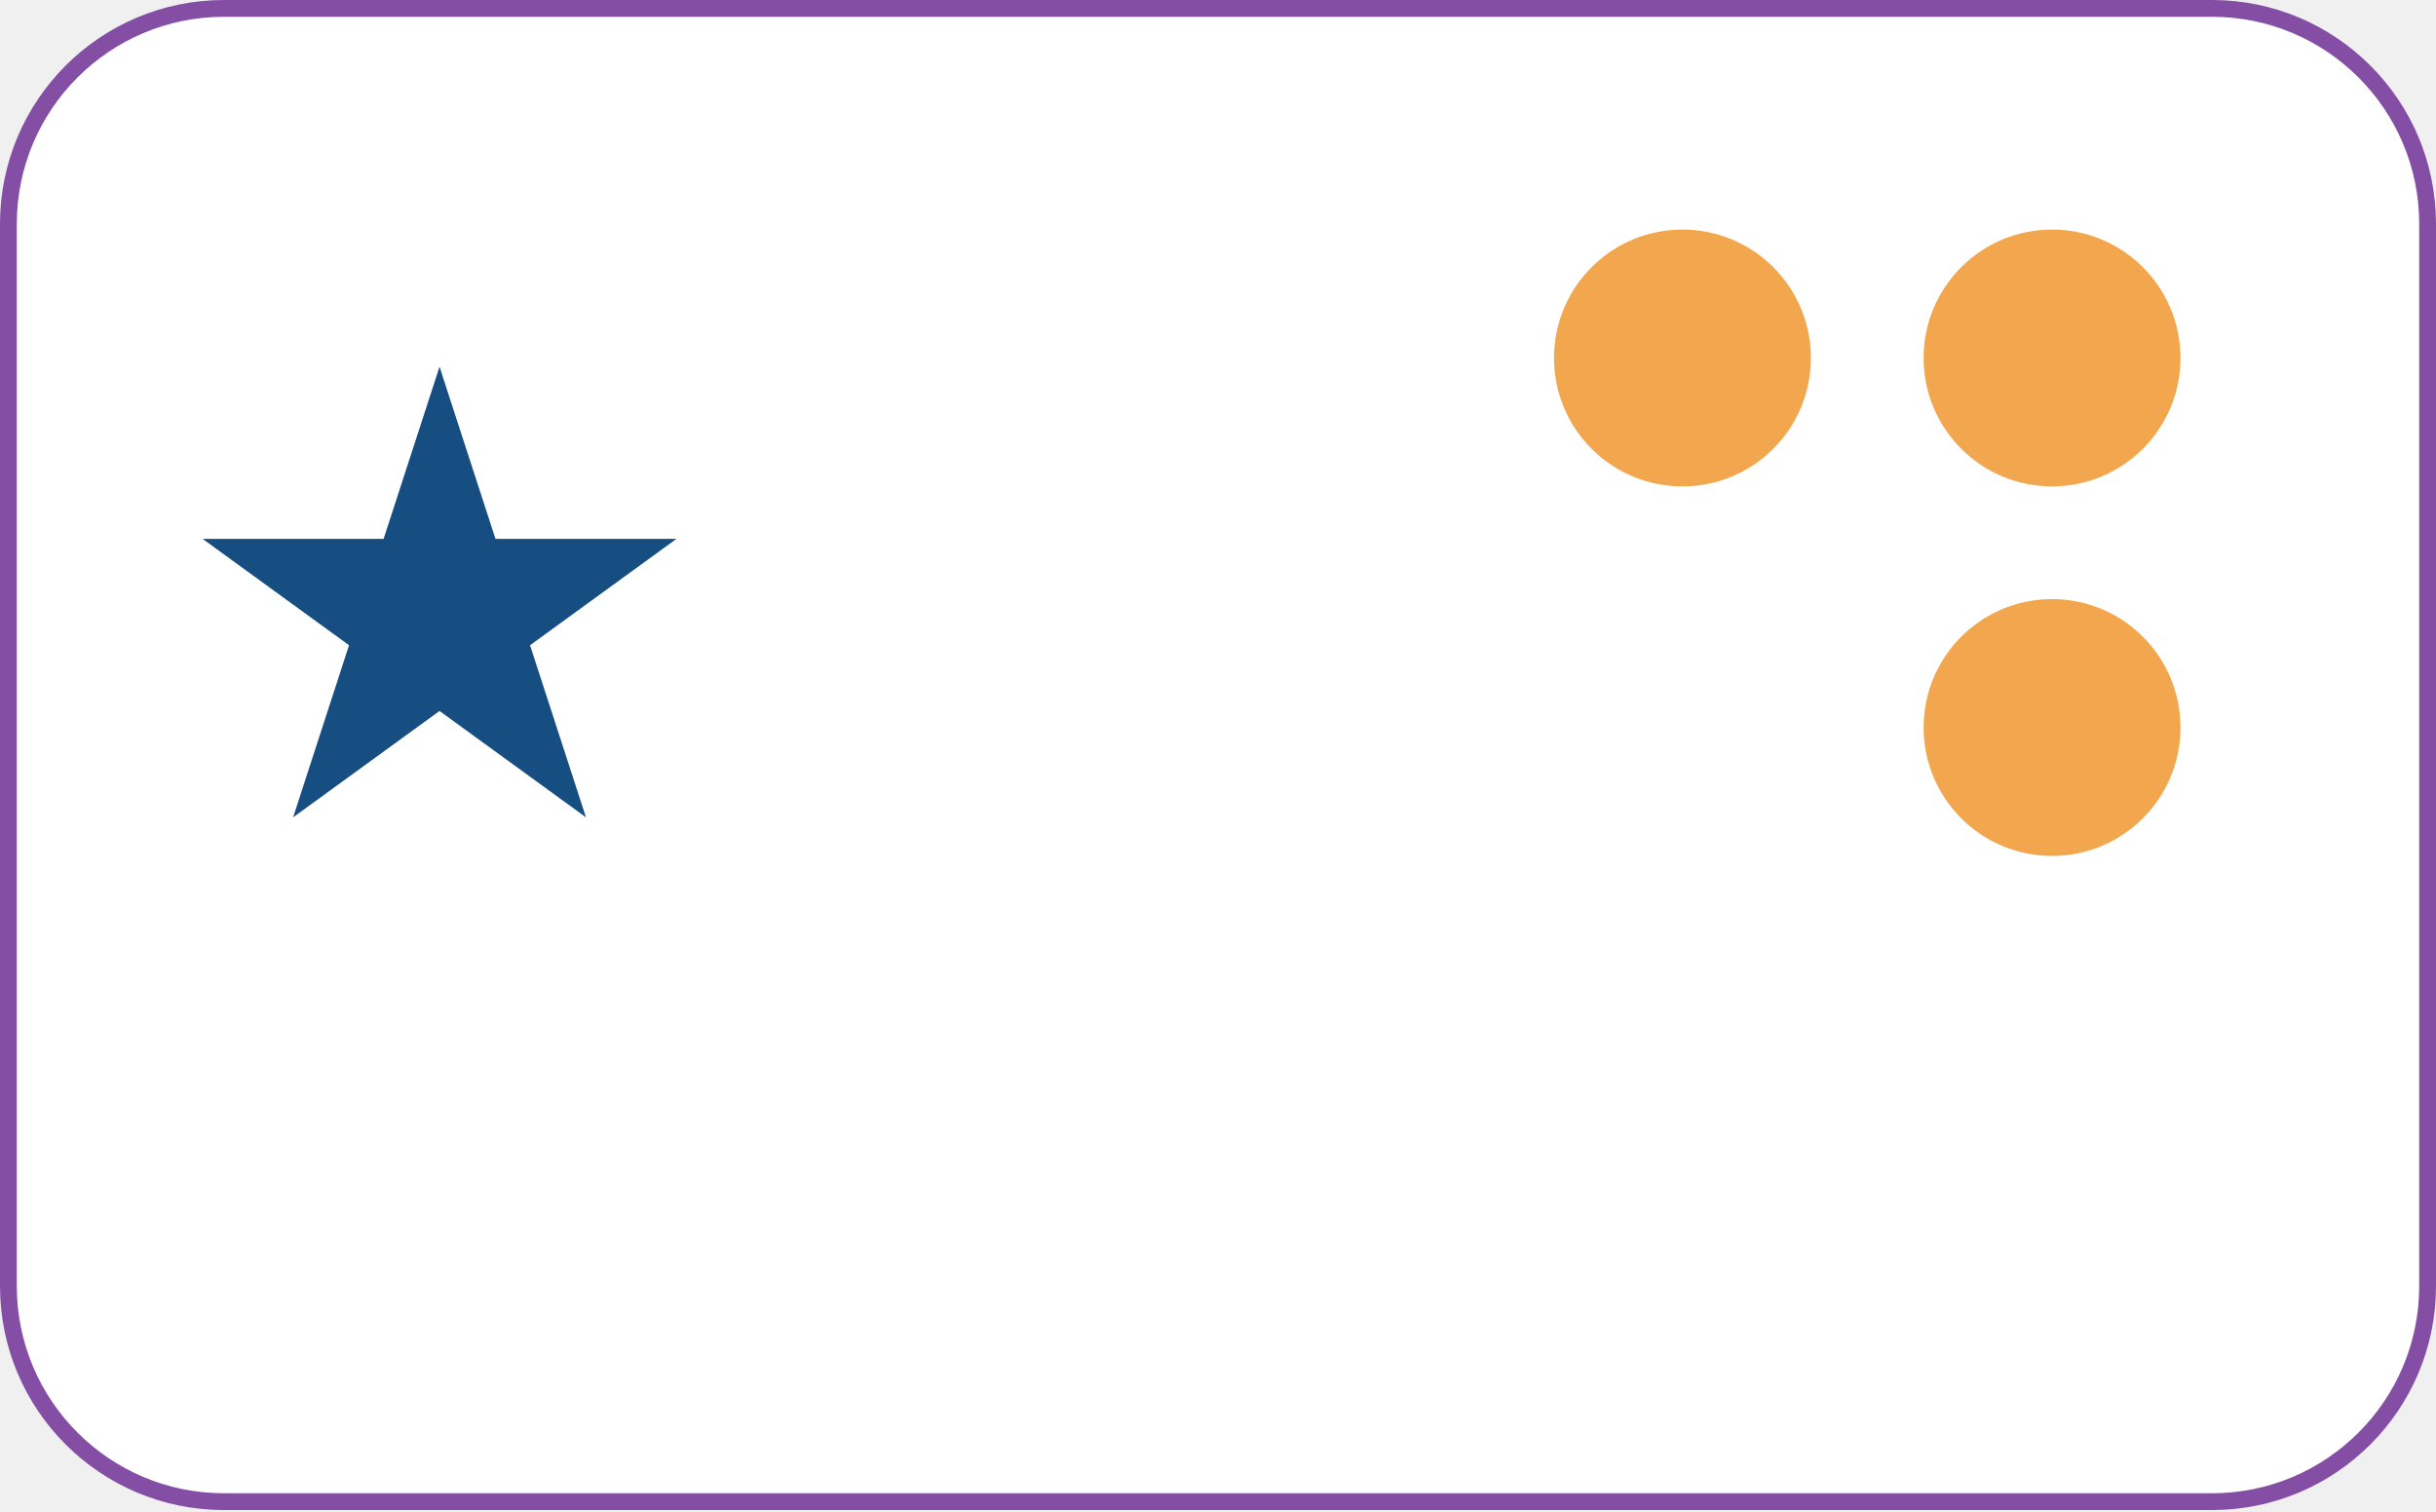
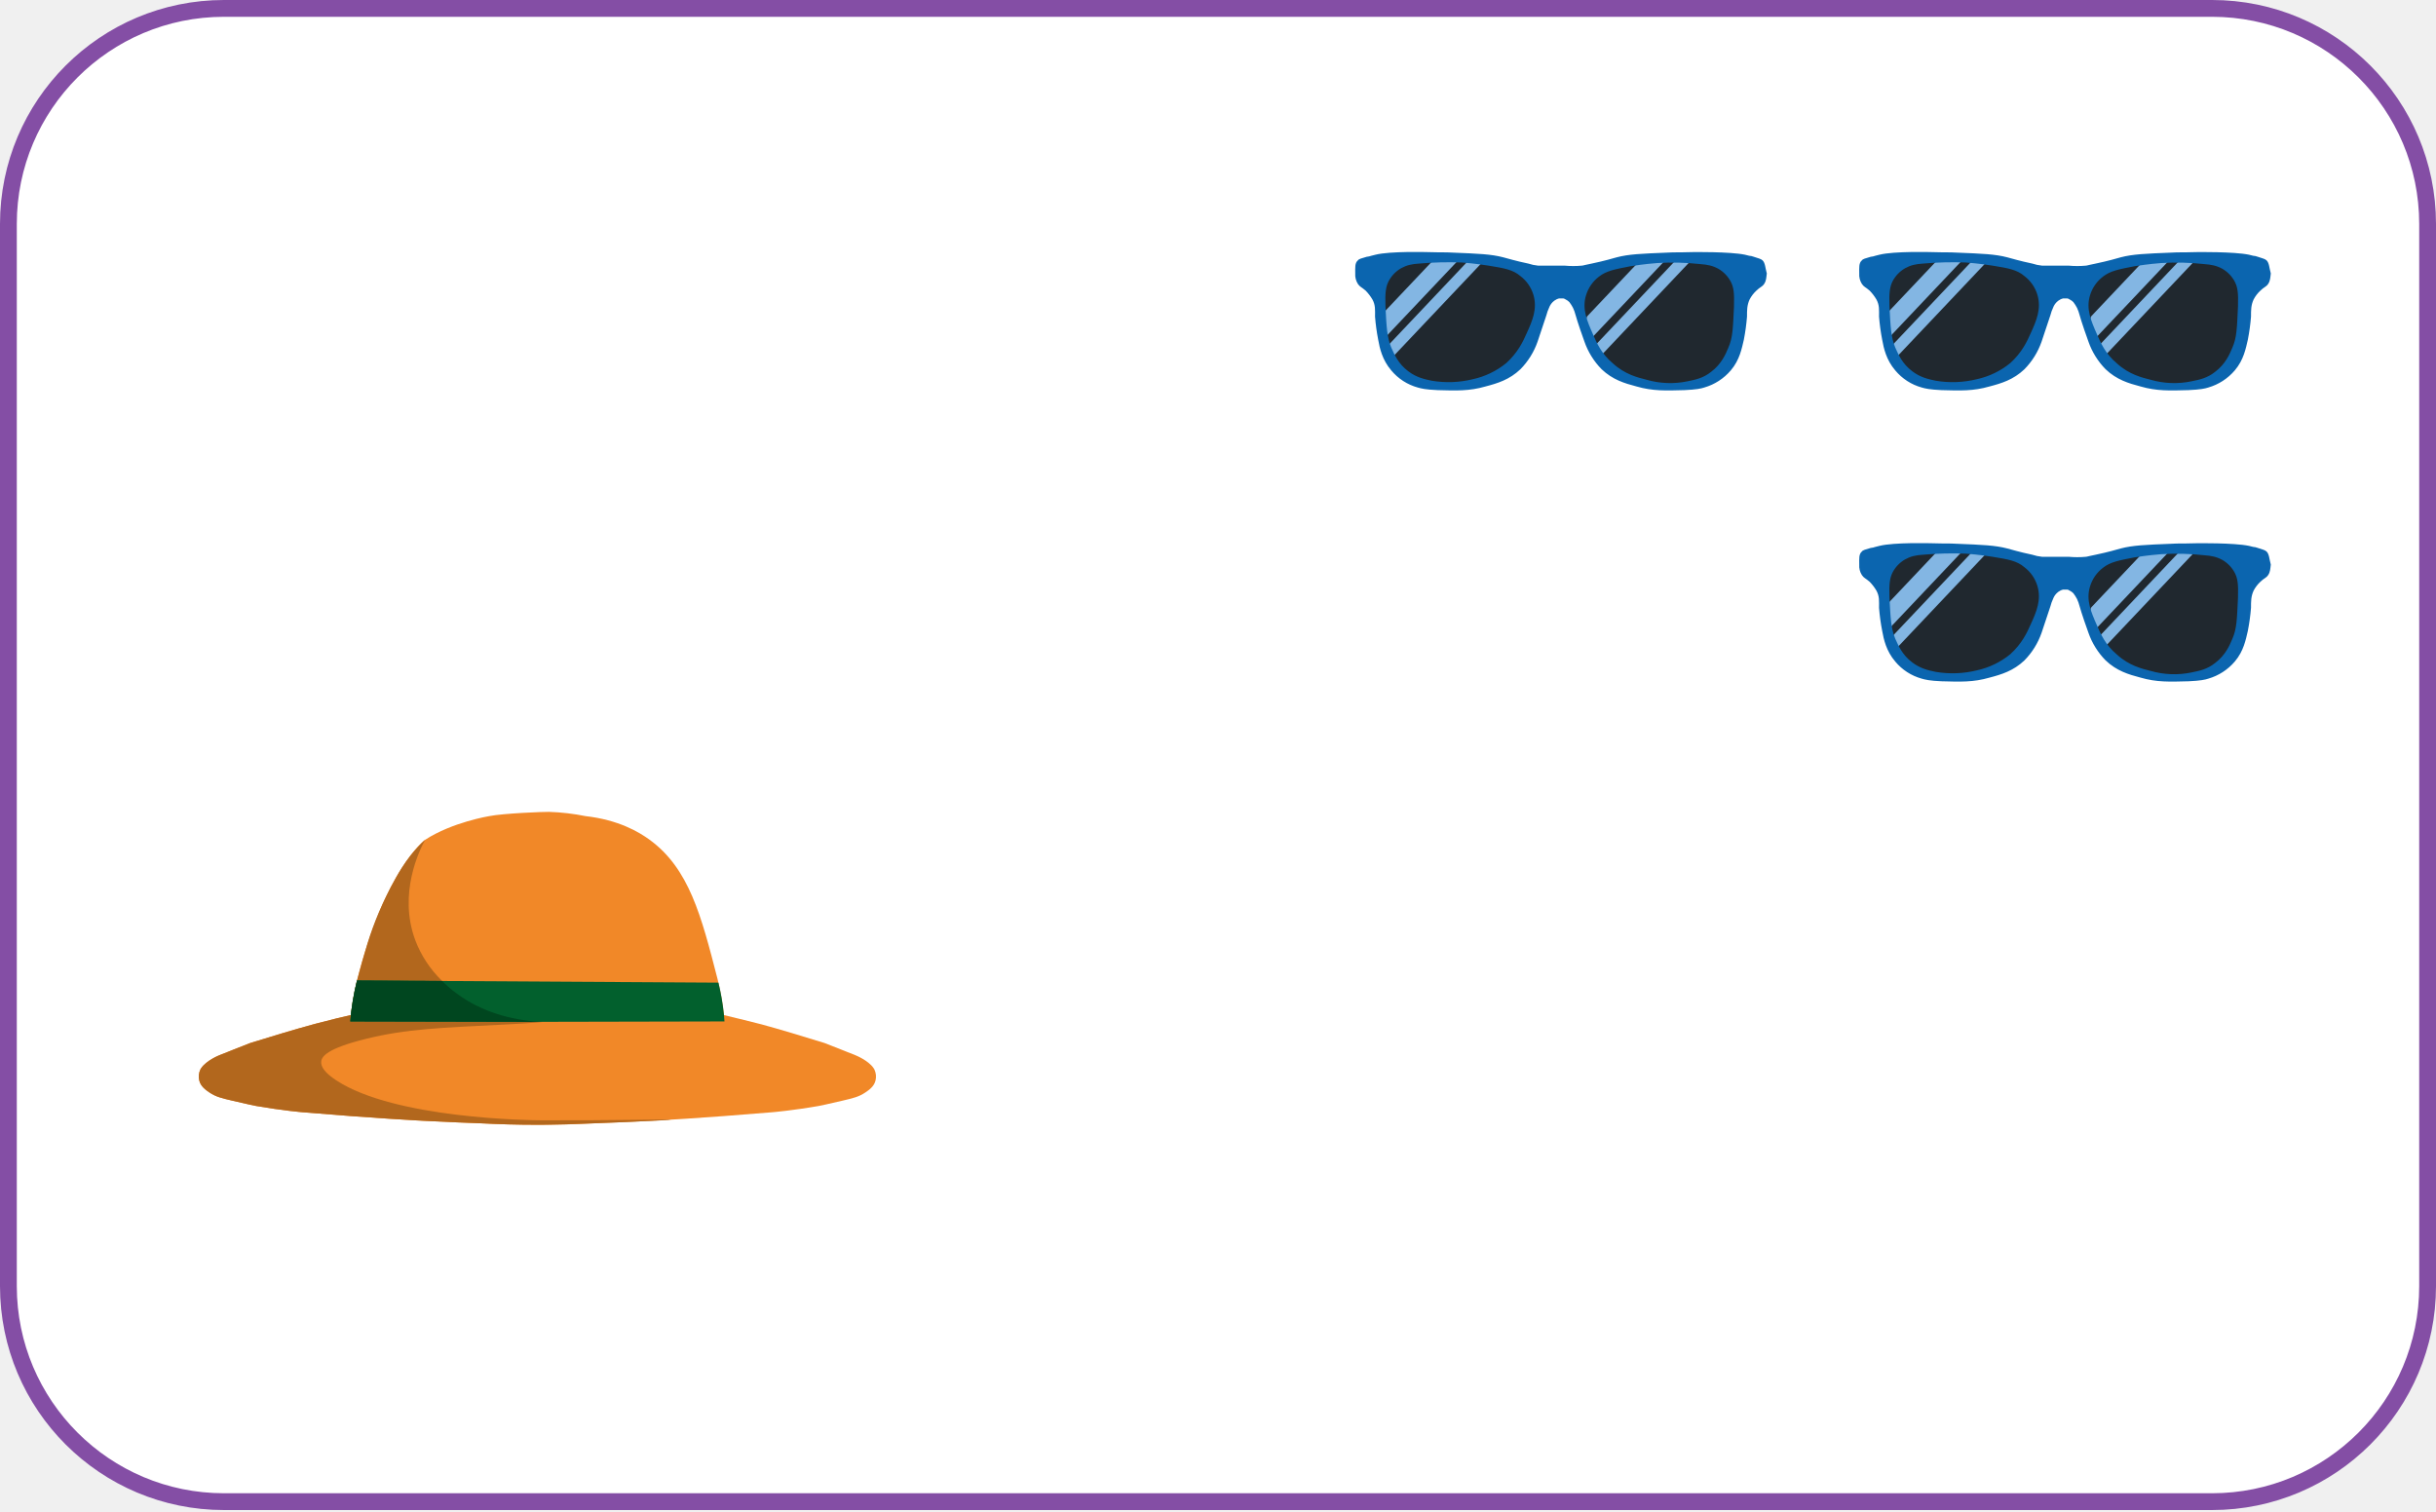
- <svg xmlns="http://www.w3.org/2000/svg" width="870" height="540" viewBox="0 0 870 540" fill="none">
+ <svg xmlns="http://www.w3.org/2000/svg" viewBox="0 0 870 540" fill="none">
  <rect x="3" y="3" width="864" height="533.4" rx="77" fill="white" stroke="#844EA5" stroke-width="6" />
-   <circle cx="600.873" cy="127.873" r="45.873" fill="#F2A74E" />
-   <circle cx="732.873" cy="259.873" r="45.873" fill="#F2A74E" />
-   <circle cx="732.873" cy="127.873" r="45.873" fill="#F2A74E" />
-   <path d="M156.977 131L176.954 192.482H241.6L189.3 230.48L209.277 291.961L156.977 253.964L104.678 291.961L124.654 230.48L72.355 192.482H137.001L156.977 131Z" fill="#164E82" />
+   <path d="M746.626 117.027C747.929 121.492 749.417 126.888 754.068 131.353C760.208 137.121 767.836 137.493 773.046 137.679C779.186 138.051 787.372 138.423 793.326 132.842C797.977 128.562 798.721 122.795 799.466 116.841C800.396 110.515 801.326 103.445 797.419 98.236C792.393 91.538 782.346 91.91 773.229 92.281C765.788 92.654 749.601 93.212 745.694 102.514C743.833 106.794 745.135 111.259 746.626 117.027Z" fill="#20282F" />
+   <path d="M728.306 102.203C724.398 92.9 708.212 92.341 700.769 91.969C691.654 91.597 681.606 91.225 676.582 97.923C672.675 103.132 673.606 110.203 674.536 116.528C675.28 122.483 676.024 128.25 680.675 132.53C686.629 138.111 694.816 137.739 700.956 137.367C706.165 137.181 713.793 136.809 719.933 131.041C724.585 126.575 726.073 121.18 727.375 116.715C728.867 110.947 730.166 106.481 728.306 102.203Z" fill="#20282F" />
+   <path d="M748.466 120.727C757.225 111.468 765.985 102.209 774.746 92.951L774.067 92.281C771.603 91.824 769.235 91.56 767.304 91.366L746.936 112.896C745.712 114.19 747.692 121.544 748.466 120.727Z" fill="#83B6E3" />
+   <path d="M783.053 93.985L782.166 93.109C781.221 92.725 780.257 92.392 779.278 92.109L748.699 124.431L750.667 126.375C751.03 126.617 751.4 126.839 751.775 127.043L783.053 93.985Z" fill="#83B6E3" />
+   <path d="M709.117 93.985L708.231 93.109C707.287 92.726 706.323 92.393 705.344 92.111L674.76 124.433L676.729 126.377C677.092 126.619 677.461 126.841 677.837 127.045L709.117 93.985Z" fill="#83B6E3" />
+   <path d="M674.53 120.727C683.29 111.468 692.05 102.209 700.81 92.951L700.131 92.281C697.668 91.824 695.3 91.56 693.369 91.366L673.001 112.896C671.776 114.19 673.756 121.544 674.53 120.727Z" fill="#83B6E3" />
+   <path d="M809.51 93.026C808.952 92.468 808.022 92.281 806.347 91.723C805.812 91.511 805.247 91.386 804.673 91.351L803.185 90.98C797.787 89.863 784.579 90.049 784.579 90.049C777.509 90.235 778.997 90.049 775.464 90.235C766.162 90.607 761.696 90.793 757.417 91.91C756.115 92.281 752.951 93.212 748.486 94.144C746.44 94.517 745.323 94.889 744.951 94.889C742.909 95.076 740.854 95.076 738.811 94.889H729.321C728.118 94.773 726.933 94.523 725.785 94.144C721.32 93.214 718.343 92.284 716.855 91.91C712.578 90.793 708.108 90.607 698.807 90.235C695.273 90.049 696.759 90.235 689.691 90.049C689.691 90.049 676.481 89.677 671.272 90.98L669.783 91.352C669.243 91.546 668.68 91.671 668.108 91.725C666.248 92.281 665.317 92.47 664.945 93.026C663.827 93.956 664.015 95.63 664.015 97.678C663.923 98.985 664.248 100.288 664.945 101.398C665.689 102.516 666.247 102.516 667.736 103.817C668.665 104.771 669.478 105.833 670.154 106.98C671.272 109.027 671.085 110.701 671.085 113.12C671.303 115.868 671.676 118.601 672.202 121.306C672.76 124.469 673.69 128.562 676.853 132.284C679.312 135.254 682.625 137.397 686.342 138.423C687.644 138.795 689.133 139.168 693.412 139.353C700.11 139.54 704.762 139.726 710.529 138.051C714.809 136.934 719.088 135.633 722.996 131.911C725.746 129.118 727.842 125.75 729.134 122.049L732.298 112.561C732.521 111.664 732.832 110.791 733.228 109.956C733.506 109.186 733.95 108.487 734.53 107.909C734.907 107.526 735.348 107.211 735.832 106.979C736.019 106.793 736.391 106.793 736.763 106.607H738.251C738.623 106.607 738.81 106.793 739.181 106.979C739.666 107.211 740.107 107.526 740.484 107.909C740.979 108.55 741.415 109.235 741.786 109.956C742.181 110.791 742.493 111.664 742.717 112.561C742.717 112.561 743.461 115.351 745.879 122.049C747.172 125.749 749.269 129.117 752.019 131.91C755.926 135.632 760.206 136.934 764.486 138.05C770.254 139.724 774.905 139.539 781.603 139.352C785.883 139.166 787.557 138.794 788.673 138.422C792.37 137.352 795.67 135.216 798.161 132.281C801.324 128.56 802.068 124.467 802.812 121.304C803.338 118.598 803.711 115.865 803.93 113.118C803.93 110.699 803.93 109.024 804.86 106.978C805.478 105.792 806.296 104.722 807.279 103.815C808.581 102.513 809.326 102.513 810.07 101.396C810.814 100.279 810.814 99.161 811 97.675C810.441 95.63 810.441 93.956 809.51 93.026ZM725.227 119.074C723.927 122.049 722.065 125.957 717.971 129.679C714.51 132.509 710.43 134.485 706.064 135.446C701.254 136.633 696.252 136.823 691.366 136.004C688.76 135.446 685.97 134.887 682.993 132.655C679.272 129.865 677.97 126.516 676.853 124.097C675.364 120.376 675.177 116.841 674.806 109.399C674.621 104.376 674.993 102.329 675.924 100.468C676.942 98.526 678.49 96.913 680.389 95.817C682.435 94.7 684.11 94.329 686.9 94.142C691.973 93.693 697.069 93.569 702.157 93.77C706.994 94.142 710.343 94.7 711.646 94.887C717.414 95.817 720.39 96.376 722.996 98.608C725.217 100.291 726.846 102.636 727.647 105.306C729.134 110.329 727.274 114.608 725.227 119.074ZM799.278 109.582C798.905 117.027 798.905 120.562 797.231 124.284C796.3 126.518 794.812 130.051 791.091 132.842C788.3 135.077 785.509 135.633 782.718 136.194C777.846 137.216 772.798 137.024 768.017 135.636C765.04 134.892 760.389 133.776 756.11 129.869C751.831 126.333 750.156 122.24 748.854 119.263C746.807 114.612 744.946 110.333 746.434 105.495C747.235 102.826 748.864 100.48 751.086 98.797C753.691 96.751 756.668 96.192 762.436 95.076C763.738 94.89 767.087 94.332 771.925 93.959C777.011 93.652 782.115 93.777 787.181 94.331C789.786 94.517 791.646 94.889 793.693 96.005C795.591 97.102 797.14 98.715 798.158 100.657C799.091 102.515 799.463 104.376 799.278 109.582Z" fill="#0B65AF" />
+   <path d="M566.626 117.027C567.929 121.492 569.417 126.888 574.068 131.353C580.208 137.121 587.836 137.493 593.046 137.679C599.186 138.051 607.372 138.423 613.326 132.842C617.977 128.562 618.721 122.795 619.466 116.841C620.396 110.515 621.326 103.445 617.419 98.236C612.393 91.538 602.346 91.91 593.229 92.281C585.788 92.654 569.601 93.212 565.694 102.514C563.833 106.794 565.135 111.259 566.626 117.027Z" fill="#20282F" />
+   <path d="M548.306 102.203C544.398 92.9 528.212 92.341 520.769 91.969C511.654 91.597 501.606 91.225 496.582 97.923C492.675 103.132 493.606 110.203 494.536 116.528C495.28 122.483 496.024 128.25 500.675 132.53C506.629 138.111 514.816 137.739 520.956 137.367C526.165 137.181 533.793 136.809 539.933 131.041C544.585 126.575 546.073 121.18 547.375 116.715C548.867 110.947 550.166 106.481 548.306 102.203Z" fill="#20282F" />
+   <path d="M568.466 120.727C577.225 111.468 585.985 102.209 594.746 92.951L594.067 92.281C591.604 91.824 589.235 91.56 587.304 91.366L566.936 112.896C565.712 114.19 567.692 121.544 568.466 120.727Z" fill="#83B6E3" />
+   <path d="M603.053 93.985L602.166 93.109C601.221 92.725 600.257 92.392 599.278 92.109L568.699 124.431L570.667 126.375C571.03 126.617 571.4 126.839 571.775 127.043L603.053 93.985Z" fill="#83B6E3" />
+   <path d="M529.117 93.985L528.231 93.109C527.287 92.726 526.323 92.393 525.344 92.111L494.76 124.433L496.729 126.377C497.092 126.619 497.461 126.841 497.837 127.045L529.117 93.985Z" fill="#83B6E3" />
+   <path d="M494.53 120.727C503.29 111.468 512.05 102.209 520.81 92.951L520.131 92.281C517.668 91.824 515.3 91.56 513.369 91.366L493.001 112.896C491.776 114.19 493.756 121.544 494.53 120.727Z" fill="#83B6E3" />
+   <path d="M629.51 93.026C628.952 92.468 628.022 92.281 626.347 91.723C625.812 91.511 625.247 91.386 624.673 91.351L623.185 90.98C617.787 89.863 604.579 90.049 604.579 90.049C597.509 90.235 598.997 90.049 595.464 90.235C586.162 90.607 581.696 90.793 577.417 91.91C576.115 92.281 572.951 93.212 568.486 94.144C566.44 94.517 565.323 94.889 564.951 94.889C562.909 95.076 560.854 95.076 558.811 94.889H549.321C548.118 94.773 546.933 94.523 545.785 94.144C541.32 93.214 538.343 92.284 536.855 91.91C532.578 90.793 528.108 90.607 518.807 90.235C515.273 90.049 516.759 90.235 509.691 90.049C509.691 90.049 496.481 89.677 491.272 90.98L489.783 91.352C489.243 91.546 488.68 91.671 488.108 91.725C486.248 92.281 485.317 92.47 484.945 93.026C483.827 93.956 484.015 95.63 484.015 97.678C483.923 98.985 484.248 100.288 484.945 101.398C485.689 102.516 486.247 102.516 487.736 103.817C488.665 104.771 489.478 105.833 490.154 106.98C491.272 109.027 491.085 110.701 491.085 113.12C491.303 115.868 491.676 118.601 492.202 121.306C492.76 124.469 493.69 128.562 496.853 132.284C499.312 135.254 502.625 137.397 506.342 138.423C507.644 138.795 509.133 139.168 513.412 139.353C520.11 139.54 524.762 139.726 530.529 138.051C534.809 136.934 539.088 135.633 542.996 131.911C545.746 129.118 547.842 125.75 549.134 122.049L552.298 112.561C552.521 111.664 552.832 110.791 553.228 109.956C553.506 109.186 553.95 108.487 554.53 107.909C554.907 107.526 555.348 107.211 555.832 106.979C556.019 106.793 556.391 106.793 556.763 106.607H558.251C558.623 106.607 558.81 106.793 559.181 106.979C559.666 107.211 560.107 107.526 560.484 107.909C560.979 108.55 561.415 109.235 561.786 109.956C562.181 110.791 562.493 111.664 562.717 112.561C562.717 112.561 563.461 115.351 565.879 122.049C567.172 125.749 569.269 129.117 572.019 131.91C575.926 135.632 580.206 136.934 584.486 138.05C590.254 139.724 594.905 139.539 601.603 139.352C605.883 139.166 607.557 138.794 608.673 138.422C612.37 137.352 615.67 135.216 618.161 132.281C621.324 128.56 622.068 124.467 622.812 121.304C623.338 118.598 623.711 115.865 623.93 113.118C623.93 110.699 623.93 109.024 624.86 106.978C625.478 105.792 626.296 104.722 627.279 103.815C628.581 102.513 629.326 102.513 630.07 101.396C630.814 100.279 630.814 99.161 631 97.675C630.441 95.63 630.441 93.956 629.51 93.026ZM545.227 119.074C543.927 122.049 542.065 125.957 537.971 129.679C534.51 132.509 530.43 134.485 526.064 135.446C521.254 136.633 516.252 136.823 511.366 136.004C508.76 135.446 505.97 134.887 502.993 132.655C499.272 129.865 497.97 126.516 496.853 124.097C495.364 120.376 495.177 116.841 494.806 109.399C494.621 104.376 494.993 102.329 495.924 100.468C496.942 98.526 498.49 96.913 500.389 95.817C502.435 94.7 504.11 94.329 506.9 94.142C511.973 93.693 517.069 93.569 522.157 93.77C526.994 94.142 530.343 94.7 531.646 94.887C537.414 95.817 540.39 96.376 542.996 98.608C545.217 100.291 546.846 102.636 547.647 105.306C549.134 110.329 547.274 114.608 545.227 119.074ZM619.278 109.582C618.905 117.027 618.905 120.562 617.231 124.284C616.3 126.518 614.812 130.051 611.091 132.842C608.3 135.077 605.509 135.633 602.718 136.194C597.846 137.216 592.798 137.024 588.017 135.636C585.04 134.892 580.389 133.776 576.11 129.869C571.831 126.333 570.156 122.24 568.854 119.263C566.807 114.612 564.946 110.333 566.434 105.495C567.235 102.826 568.864 100.48 571.086 98.797C573.691 96.751 576.668 96.192 582.436 95.076C583.738 94.89 587.087 94.332 591.925 93.959C597.011 93.652 602.115 93.777 607.181 94.331C609.786 94.517 611.646 94.889 613.693 96.005C615.591 97.102 617.14 98.715 618.158 100.657C619.091 102.515 619.463 104.376 619.278 109.582Z" fill="#0B65AF" />
+   <path d="M746.626 221.027C747.929 225.492 749.417 230.888 754.068 235.353C760.208 241.121 767.836 241.493 773.046 241.679C779.186 242.051 787.372 242.423 793.326 236.842C797.977 232.562 798.721 226.795 799.466 220.841C800.396 214.515 801.326 207.445 797.419 202.236C792.393 195.538 782.346 195.91 773.229 196.282C765.788 196.654 749.601 197.212 745.694 206.514C743.833 210.794 745.135 215.259 746.626 221.027Z" fill="#20282F" />
+   <path d="M728.306 206.203C724.398 196.9 708.212 196.342 700.769 195.969C691.654 195.597 681.606 195.225 676.582 201.923C672.675 207.132 673.606 214.203 674.536 220.528C675.28 226.483 676.024 232.25 680.675 236.53C686.629 242.111 694.816 241.739 700.956 241.367C706.165 241.181 713.793 240.809 719.933 235.041C724.585 230.575 726.073 225.18 727.375 220.715C728.867 214.947 730.166 210.481 728.306 206.203Z" fill="#20282F" />
+   <path d="M748.466 224.727C757.225 215.468 765.985 206.209 774.746 196.951L774.067 196.281C771.603 195.824 769.235 195.56 767.304 195.366L746.936 216.896C745.712 218.19 747.692 225.544 748.466 224.727Z" fill="#83B6E3" />
+   <path d="M783.053 197.985L782.166 197.109C781.221 196.725 780.257 196.392 779.278 196.109L748.699 228.431L750.667 230.375C751.03 230.617 751.4 230.839 751.775 231.043L783.053 197.985Z" fill="#83B6E3" />
+   <path d="M709.117 197.985L708.231 197.109C707.287 196.726 706.323 196.393 705.344 196.111L674.76 228.433L676.729 230.377C677.092 230.619 677.461 230.841 677.837 231.045L709.117 197.985Z" fill="#83B6E3" />
+   <path d="M674.53 224.727C683.29 215.468 692.05 206.209 700.81 196.951L700.131 196.281C697.668 195.824 695.3 195.56 693.369 195.366L673.001 216.896C671.776 218.19 673.756 225.544 674.53 224.727Z" fill="#83B6E3" />
+   <path d="M809.51 197.026C808.952 196.468 808.022 196.282 806.347 195.723C805.812 195.512 805.247 195.386 804.673 195.351L803.185 194.98C797.787 193.863 784.579 194.049 784.579 194.049C777.509 194.235 778.997 194.049 775.464 194.235C766.162 194.607 761.696 194.793 757.417 195.91C756.115 196.282 752.951 197.212 748.486 198.144C746.44 198.517 745.323 198.889 744.951 198.889C742.909 199.076 740.854 199.076 738.811 198.889H729.321C728.118 198.773 726.933 198.523 725.785 198.144C721.32 197.214 718.343 196.284 716.855 195.91C712.578 194.793 708.108 194.607 698.807 194.235C695.273 194.049 696.759 194.235 689.691 194.049C689.691 194.049 676.481 193.677 671.272 194.98L669.783 195.352C669.243 195.546 668.68 195.671 668.108 195.725C666.248 196.282 665.317 196.47 664.945 197.026C663.827 197.956 664.015 199.631 664.015 201.678C663.923 202.985 664.248 204.288 664.945 205.398C665.689 206.516 666.247 206.516 667.736 207.817C668.665 208.771 669.478 209.833 670.154 210.98C671.272 213.027 671.085 214.701 671.085 217.12C671.303 219.868 671.676 222.601 672.202 225.306C672.76 228.469 673.69 232.562 676.853 236.284C679.312 239.254 682.625 241.397 686.342 242.423C687.644 242.795 689.133 243.168 693.412 243.353C700.11 243.54 704.762 243.726 710.529 242.051C714.809 240.934 719.088 239.633 722.996 235.911C725.746 233.118 727.842 229.75 729.134 226.049L732.298 216.561C732.521 215.664 732.832 214.791 733.228 213.956C733.506 213.186 733.95 212.487 734.53 211.909C734.907 211.526 735.348 211.211 735.832 210.979C736.019 210.793 736.391 210.793 736.763 210.607H738.251C738.623 210.607 738.81 210.793 739.181 210.979C739.666 211.211 740.107 211.526 740.484 211.909C740.979 212.55 741.415 213.235 741.786 213.956C742.181 214.791 742.493 215.664 742.717 216.561C742.717 216.561 743.461 219.351 745.879 226.049C747.172 229.749 749.269 233.117 752.019 235.91C755.926 239.632 760.206 240.934 764.486 242.05C770.254 243.724 774.905 243.539 781.603 243.352C785.883 243.166 787.557 242.794 788.673 242.422C792.37 241.352 795.67 239.216 798.161 236.281C801.324 232.56 802.068 228.467 802.812 225.304C803.338 222.598 803.711 219.865 803.93 217.118C803.93 214.699 803.93 213.024 804.86 210.978C805.478 209.792 806.296 208.722 807.279 207.815C808.581 206.513 809.326 206.513 810.07 205.396C810.814 204.279 810.814 203.161 811 201.675C810.441 199.631 810.441 197.956 809.51 197.026ZM725.227 223.074C723.927 226.049 722.065 229.957 717.971 233.679C714.51 236.509 710.43 238.485 706.064 239.446C701.254 240.633 696.252 240.823 691.366 240.004C688.76 239.446 685.97 238.887 682.993 236.655C679.272 233.865 677.97 230.516 676.853 228.097C675.364 224.376 675.177 220.841 674.806 213.399C674.621 208.376 674.993 206.329 675.924 204.468C676.942 202.526 678.49 200.913 680.389 199.817C682.435 198.7 684.11 198.329 686.9 198.142C691.973 197.693 697.069 197.569 702.157 197.77C706.994 198.142 710.343 198.7 711.646 198.887C717.414 199.818 720.39 200.376 722.996 202.608C725.217 204.291 726.846 206.636 727.647 209.306C729.134 214.329 727.274 218.608 725.227 223.074ZM799.278 213.582C798.905 221.027 798.905 224.562 797.231 228.284C796.3 230.518 794.812 234.051 791.091 236.842C788.3 239.077 785.509 239.633 782.718 240.194C777.846 241.216 772.798 241.024 768.017 239.636C765.04 238.892 760.389 237.776 756.11 233.869C751.831 230.333 750.156 226.24 748.854 223.263C746.807 218.612 744.946 214.333 746.434 209.495C747.235 206.826 748.864 204.48 751.086 202.797C753.691 200.751 756.668 200.192 762.436 199.076C763.738 198.89 767.087 198.332 771.925 197.959C777.011 197.652 782.115 197.777 787.181 198.331C789.786 198.517 791.646 198.889 793.693 200.005C795.591 201.102 797.14 202.715 798.158 204.657C799.091 206.515 799.463 208.376 799.278 213.582Z" fill="#0B65AF" />
+   <path d="M258.557 362.605C258.081 358.226 257.306 353.884 256.238 349.61C250.447 327.099 246.123 310.291 232.031 299.983C228.183 297.169 220.889 292.854 209.101 291.521C204.811 290.656 200.456 290.148 196.082 290.003C194.567 289.953 179.709 290.518 174.754 291.518C174.754 291.518 161.553 293.656 151.823 299.979C151.823 299.979 137.355 310.565 127.345 350.86C126.411 354.726 125.727 358.648 125.297 362.602C125.199 363.604 125.139 364.411 125.108 364.864L190.011 365.003V365.01H193.852L258.754 364.872C258.703 364.328 258.645 363.546 258.557 362.605Z" fill="#F18828" />
+   <path d="M312.307 382.061C312.221 381.897 312.127 381.738 312.024 381.584C310.117 378.751 305.563 376.957 305.563 376.957C302.356 375.69 298.695 374.2 294.438 372.559C287.368 370.368 278.374 367.637 272.016 365.92C271.577 365.802 260.771 363.075 257.494 362.342C236.903 362.308 195.717 362.232 195.715 362.227L191.925 362.234L188.135 362.227L188.13 362.24L126.357 362.342C123.08 363.075 118.333 364.188 112.677 365.694L111.835 365.92C105.477 367.637 96.483 370.368 89.413 372.559C85.155 374.2 81.5 375.69 78.287 376.957C78.287 376.957 73.733 378.751 71.827 381.584C71.724 381.738 71.63 381.897 71.544 382.061C70.99 383.267 70.855 384.623 71.158 385.915C71.64 388.071 73.519 389.374 74.819 390.25C77.073 391.765 79.049 392.263 83.142 393.204C88.018 394.327 90.455 394.888 91.491 395.066C100.876 396.691 107.834 397.282 107.834 397.282C133.15 399.433 151.409 400.365 151.409 400.365C160.74 400.841 167.586 401.108 171.593 401.25C178.057 401.589 184.845 401.782 191.931 401.782C199.017 401.782 205.803 401.589 212.27 401.25C216.276 401.108 223.123 400.841 232.454 400.365C232.454 400.365 250.716 399.433 276.028 397.282C276.028 397.282 282.986 396.691 292.372 395.066C293.407 394.888 295.845 394.327 300.72 393.204C304.807 392.263 306.789 391.765 309.037 390.25C310.338 389.374 312.216 388.071 312.698 385.915C312.999 384.623 312.862 383.267 312.307 382.061Z" fill="#F18828" />
+   <path d="M151.819 299.983C149.888 301.776 148.097 303.715 146.464 305.782C144.493 308.336 142.733 311.045 141.199 313.883C139.001 317.79 137.026 321.818 135.282 325.948C132 333.691 130.447 339.415 127.341 350.864C126.451 354.739 125.768 358.658 125.293 362.605C125.195 363.608 125.135 364.415 125.104 364.867L190.006 365.006V365.014H193.845V365.006C188.068 364.81 170.727 363.446 157.778 350.273C153.63 346.227 150.409 341.33 148.336 335.919C142.034 319.056 150.007 303.355 151.819 299.983Z" fill="#B2671D" />
+   <path d="M181.088 365.926C191.792 365.383 194.06 365.023 193.845 365.014L126.357 362.342C123.08 363.075 118.333 364.188 112.677 365.694L111.835 365.92C105.477 367.636 96.483 370.367 89.413 372.559C85.155 374.2 81.5 375.69 78.287 376.957C78.287 376.957 73.733 378.751 71.827 381.584C71.724 381.738 71.63 381.897 71.544 382.061C70.99 383.267 70.855 384.623 71.158 385.915C71.64 388.071 73.519 389.374 74.819 390.25C77.073 391.765 79.049 392.263 83.142 393.204C88.018 394.327 90.455 394.888 91.491 395.066C100.876 396.691 107.834 397.282 107.834 397.282C133.15 399.433 151.409 400.365 151.409 400.365C160.74 400.841 167.586 401.108 171.593 401.25C178.057 401.588 184.845 401.782 191.931 401.782C192.746 401.782 193.54 401.782 194.408 401.771C199.886 401.72 203.796 401.59 212.268 401.251C219.377 400.967 222.932 400.824 224.994 400.731C234.129 400.305 239.615 400.07 239.613 399.957C239.607 399.736 218.585 400.272 193.326 400.175C189.607 400.161 141.098 399.696 120.114 385.919C116.149 383.318 114.519 381.124 114.72 379.175C114.903 377.399 116.74 374.536 130.711 371.084C145.227 367.492 157.192 367.138 181.088 365.926Z" fill="#B2671D" />
+   <path d="M258.557 362.605C258.176 358.697 257.516 354.82 256.582 351.006L127.499 350.231C126.93 352.492 126.401 354.966 125.967 357.636C125.552 360.2 125.274 362.621 125.1 364.867L190.003 365.006V365.014H193.841V365.006L258.743 364.867C258.694 364.123 258.632 363.369 258.557 362.605Z" fill="#02602D" />
+   <path d="M157.915 350.413L157.312 350.399C156.463 350.383 155.854 350.389 155.472 350.39C155.298 350.39 152.958 350.402 151.6 350.354C151.493 350.354 151.192 350.339 150.784 350.336C150.264 350.336 149.884 350.343 149.796 350.344C148.422 350.38 144.81 350.318 144.81 350.318C143.266 350.291 138.988 350.259 127.499 350.231C126.93 352.492 126.401 354.966 125.967 357.636C125.552 360.2 125.274 362.621 125.1 364.867L190.003 365.006V365.014H193.841V365.006C192.887 364.974 191.782 364.914 190.559 364.807C189.988 364.757 188.582 364.626 186.897 364.374C184.302 363.986 181.736 363.433 179.212 362.716C176.831 362.033 174.499 361.189 172.232 360.19C170.389 359.371 169.031 358.638 168.533 358.369C166.067 357.003 163.72 355.433 161.516 353.675C160.318 352.704 159.135 351.605 158.89 351.373C158.601 351.098 158.316 350.818 158.316 350.818C158.159 350.658 158.022 350.519 157.915 350.413Z" fill="#00461F" />
</svg>
